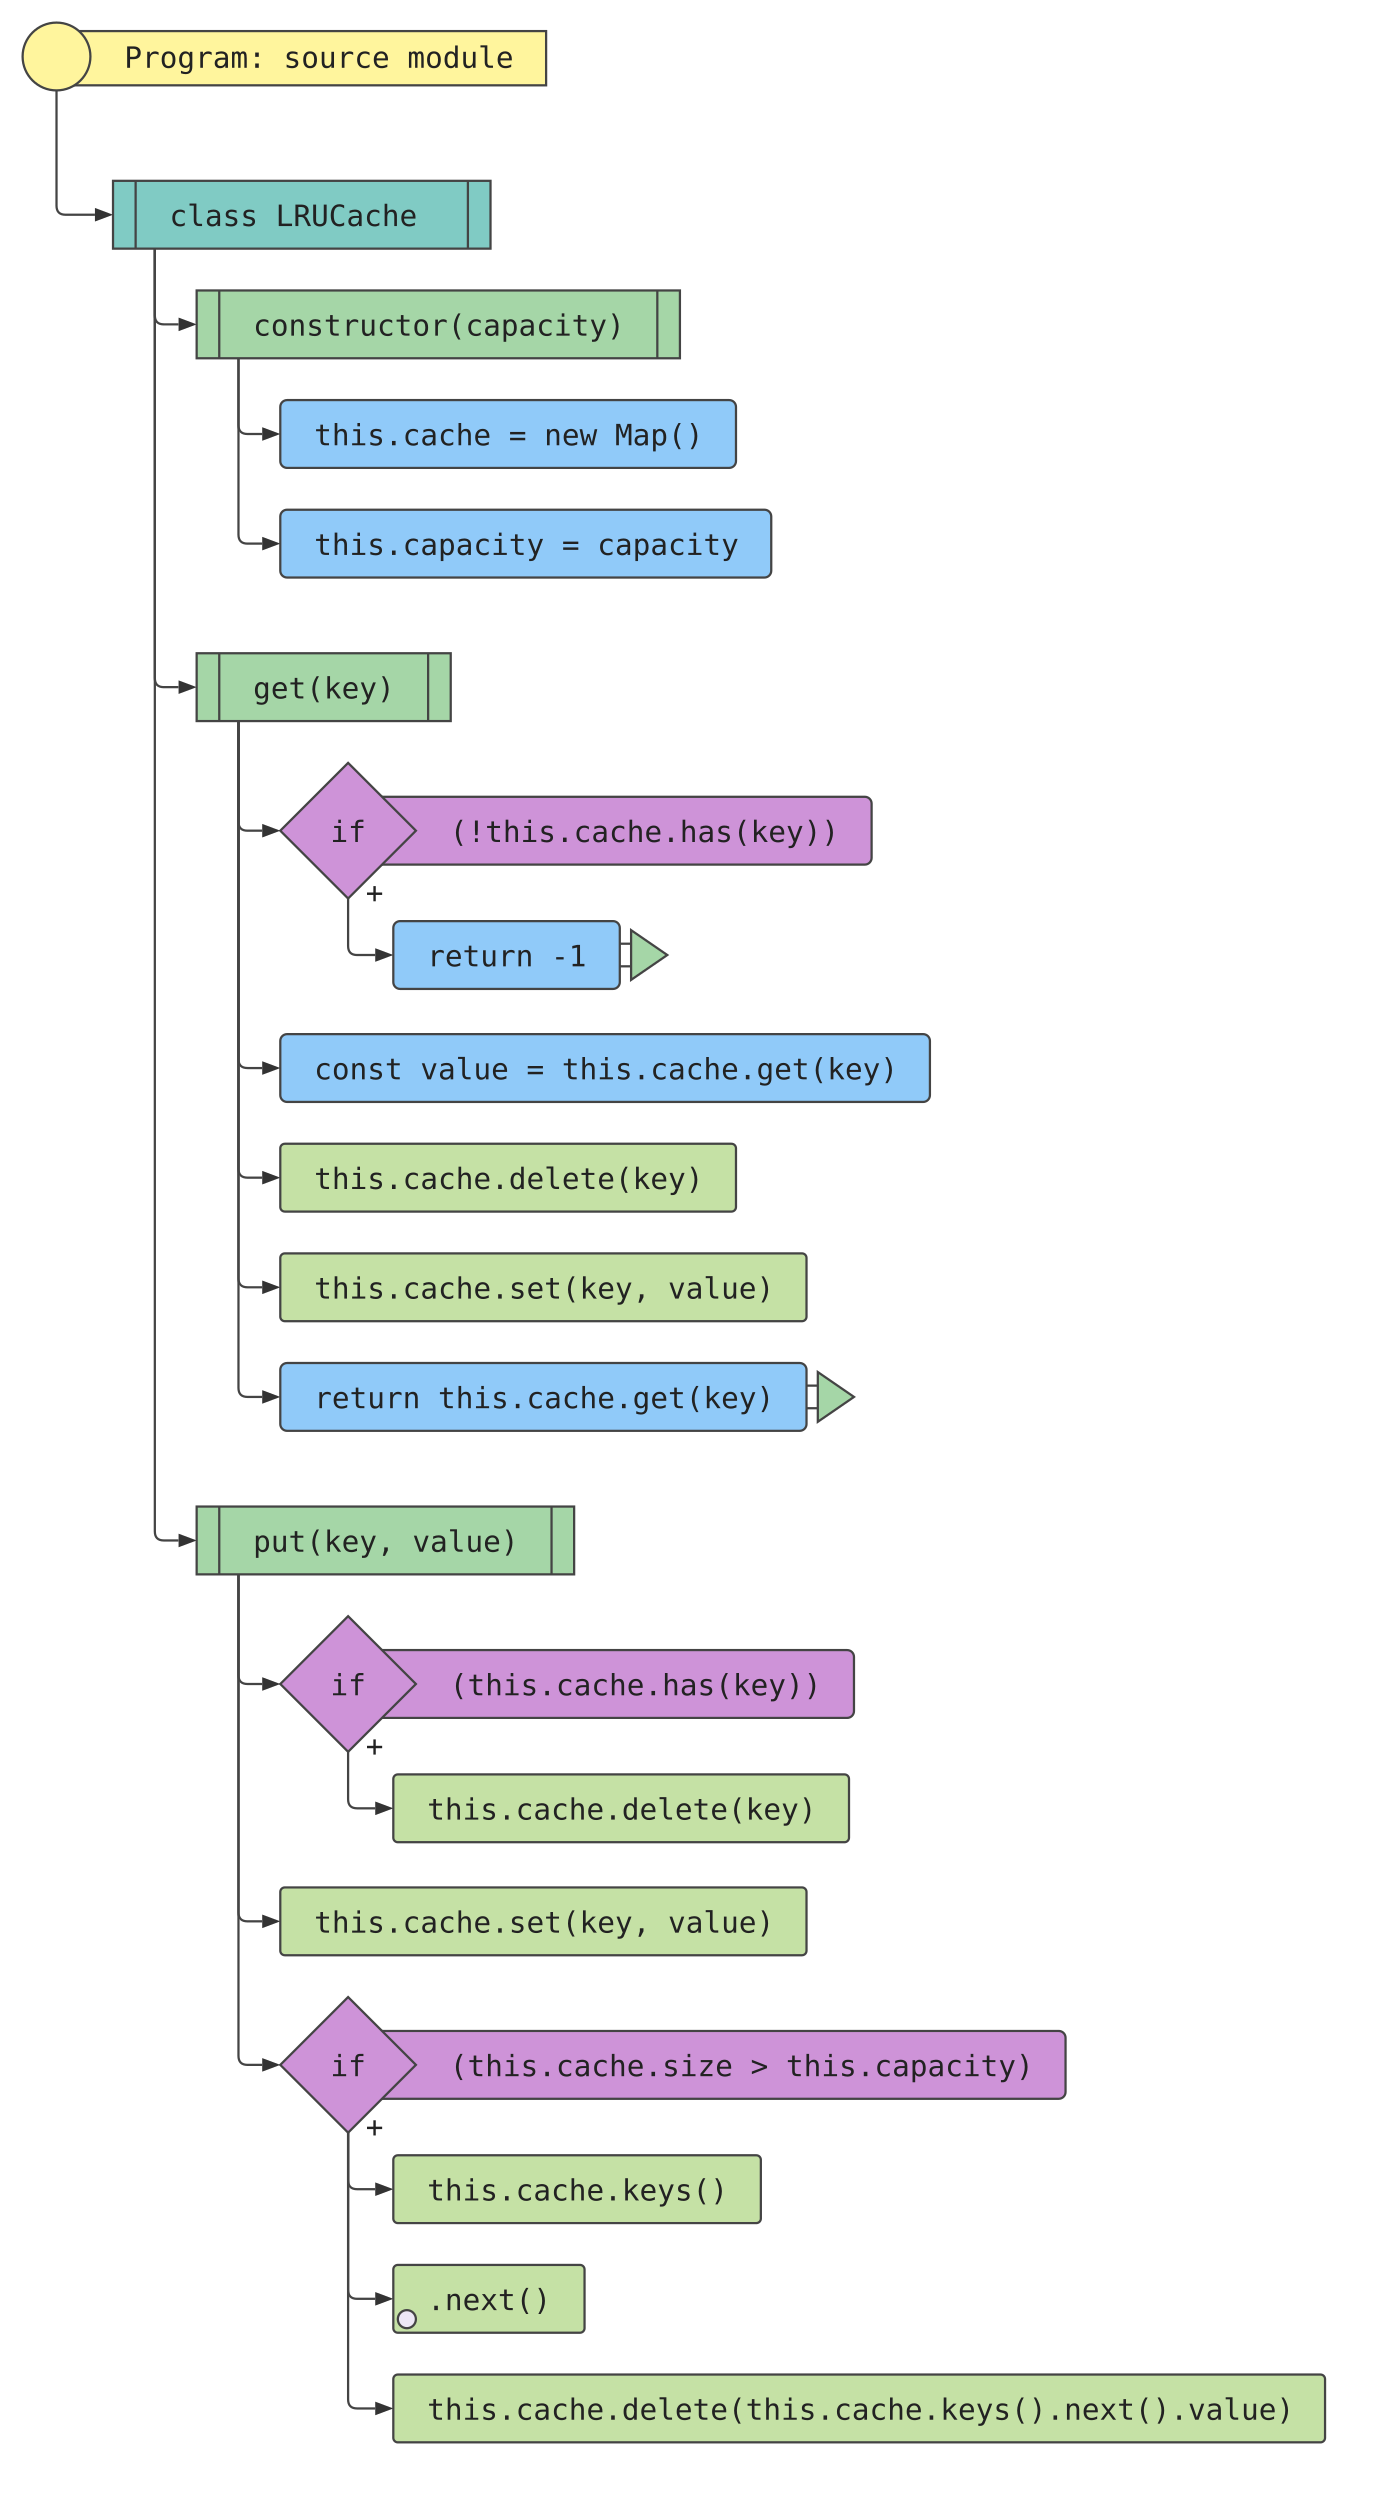
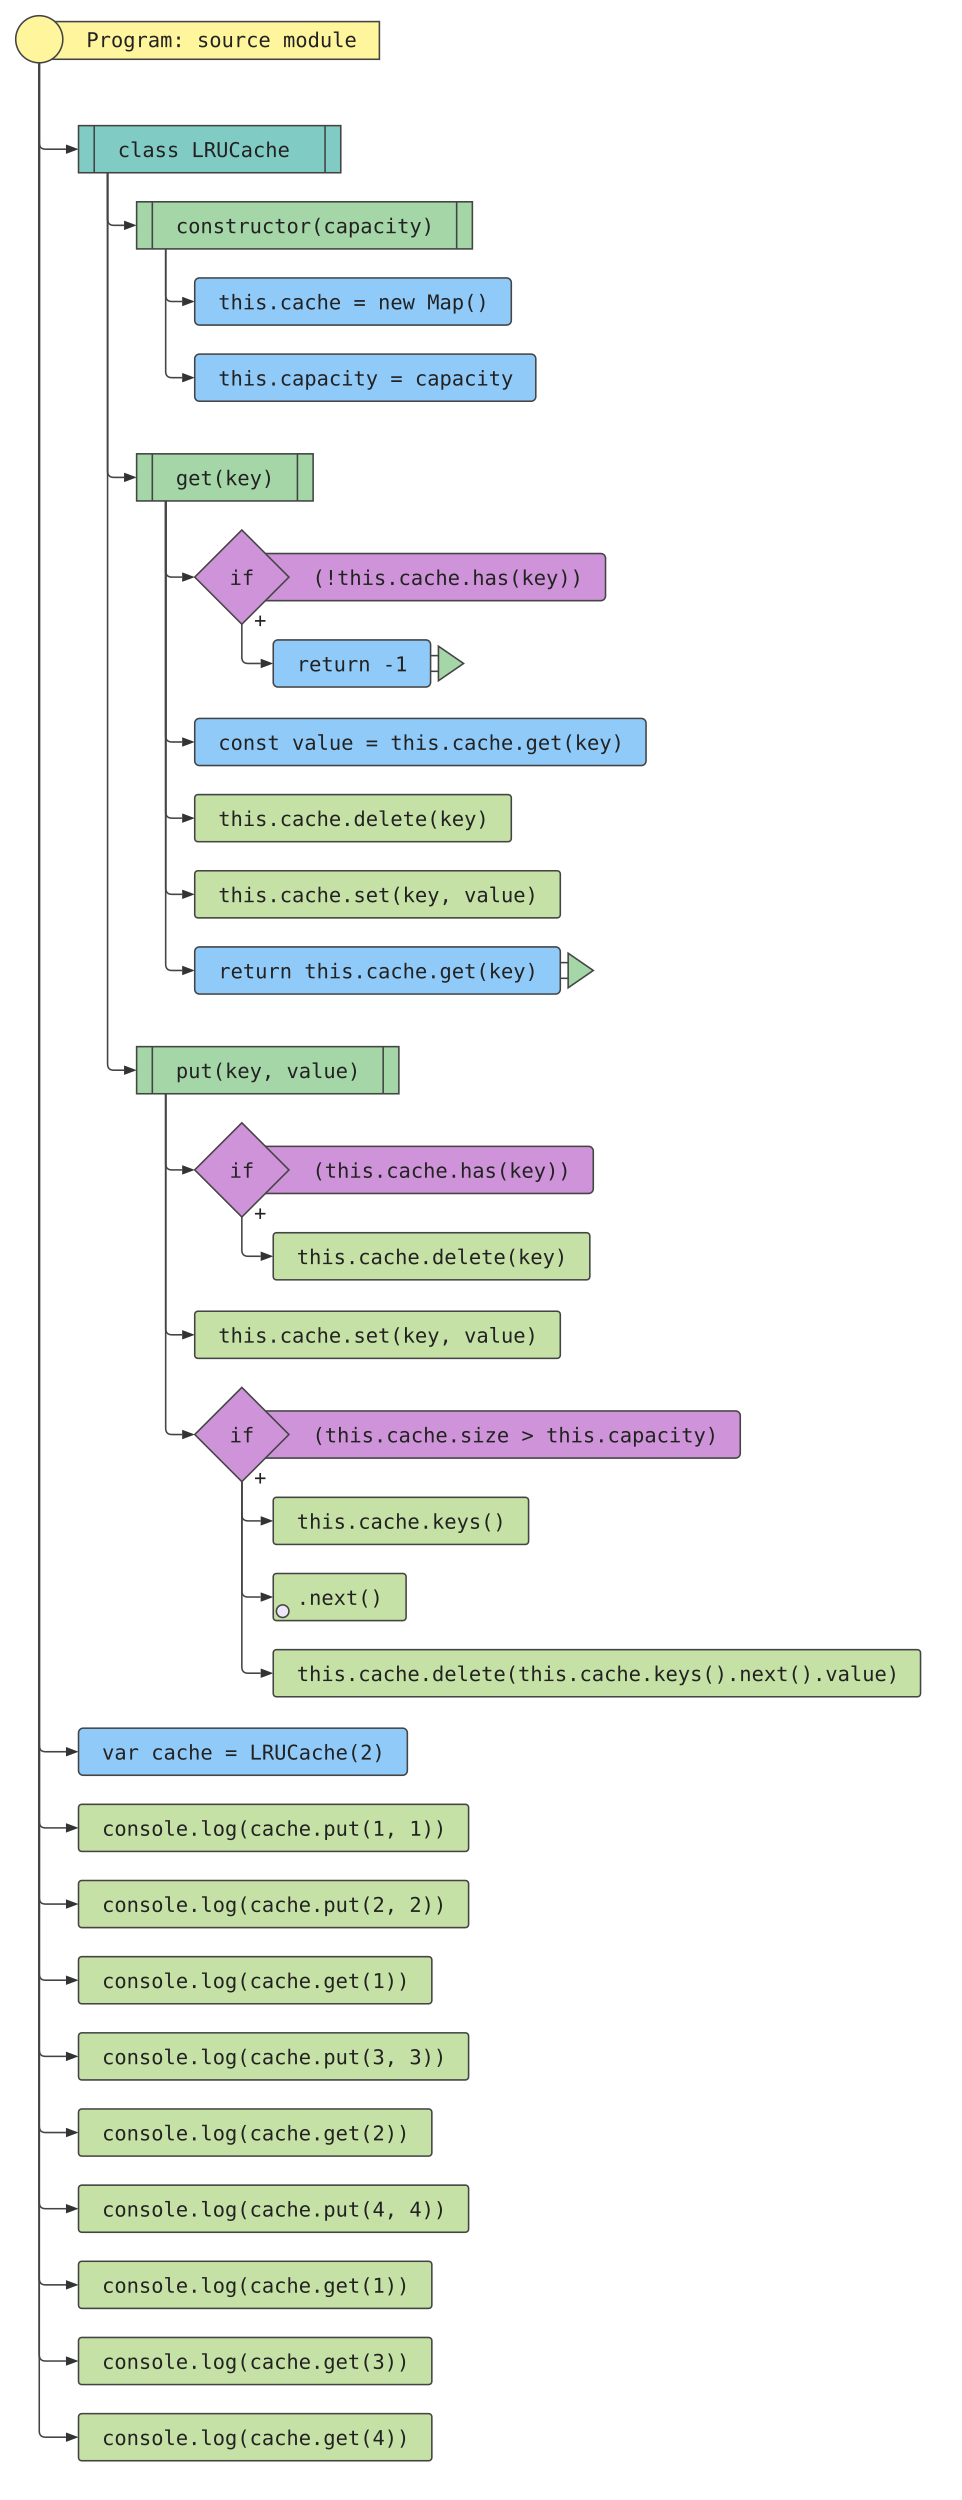
- <svg xmlns="http://www.w3.org/2000/svg" width="612" height="1106">
+ <svg xmlns="http://www.w3.org/2000/svg" width="612" height="1592">
  <g>
    <rect x="50" y="80" width="167" height="30" style="fill:#80cbc4; stroke:#444; stroke-width:1" />
    <line x1="60" y1="80" x2="60" y2="110" style="fill:#80cbc4; stroke:#444; stroke-width:1" />
    <line x1="207" y1="80" x2="207" y2="110" style="fill:#80cbc4; stroke:#444; stroke-width:1" />
    <text x="75" y="100" font-family="monospace" font-size="13" fill="#222">
      <tspan x="75" y="100">class LRUCache </tspan>
    </text>
  </g>
  <g>
    <rect x="87" y="128.5" width="213.8" height="30" style="fill:#a5d6a7; stroke:#444; stroke-width:1" />
    <line x1="97" y1="128.5" x2="97" y2="158.5" style="fill:#a5d6a7; stroke:#444; stroke-width:1" />
    <line x1="290.8" y1="128.5" x2="290.8" y2="158.5" style="fill:#a5d6a7; stroke:#444; stroke-width:1" />
    <text x="112" y="148.5" font-family="monospace" font-size="13" fill="#222">
      <tspan x="112" y="148.5">constructor(capacity)</tspan>
    </text>
  </g>
  <g>
    <rect x="124" y="177" width="201.6" height="30" rx="3" ry="3" style="fill:#90caf9; stroke:#444; stroke-width:1" />
    <text x="139" y="197" font-family="monospace" font-size="13" fill="#222">
      <tspan x="139" y="197">this.cache = new Map()</tspan>
    </text>
  </g>
  <g>
    <rect x="124" y="225.5" width="217.2" height="30" rx="3" ry="3" style="fill:#90caf9; stroke:#444; stroke-width:1" />
    <text x="139" y="245.5" font-family="monospace" font-size="13" fill="#222">
      <tspan x="139" y="245.5">this.capacity = capacity</tspan>
    </text>
  </g>
  <g>
    <rect x="87" y="289" width="112.4" height="30" style="fill:#a5d6a7; stroke:#444; stroke-width:1" />
    <line x1="97" y1="289" x2="97" y2="319" style="fill:#a5d6a7; stroke:#444; stroke-width:1" />
    <line x1="189.4" y1="289" x2="189.4" y2="319" style="fill:#a5d6a7; stroke:#444; stroke-width:1" />
    <text x="112" y="309" font-family="monospace" font-size="13" fill="#222">
      <tspan x="112" y="309">get(key)</tspan>
    </text>
  </g>
  <g>
    <rect x="154" y="352.5" width="231.6" height="30" rx="3" ry="3" style="fill:#ce93d8; stroke:#444; stroke-width:1" />
    <polygon points="124,367.5 154,337.5 184,367.5 154,397.5" style="fill:#ce93d8; stroke:#444; stroke-width:1" />
    <text x="199" y="372.5" font-family="monospace" font-size="13" fill="#222">
      <tspan x="199" y="372.5">(!this.cache.has(key))</tspan>
    </text>
    <text x="146.2" y="372.5" font-family="monospace" font-size="13" fill="#222">if</text>
    <text x="161.8" y="399.45" font-family="monospace" font-size="13" fill="#222">+</text>
  </g>
  <g>
    <rect x="174" y="407.5" width="100.2" height="30" rx="3" ry="3" style="fill:#90caf9; stroke:#444; stroke-width:1" />
    <line x1="274.2" y1="417.5" x2="279.2" y2="417.5" style="fill:#a5d6a7; stroke:#444; stroke-width:1" />
    <line x1="274.2" y1="427.5" x2="279.2" y2="427.5" style="fill:#a5d6a7; stroke:#444; stroke-width:1" />
    <path d="M279.2, 411.5 L295.2, 422.5 L279.2, 433.5 Z" fill="#a5d6a7" stroke="#444" stroke-width="1" />
    <text x="189" y="427.5" font-family="monospace" font-size="13" fill="#222">
      <tspan x="189" y="427.5">return -1</tspan>
    </text>
  </g>
  <g>
    <rect x="124" y="457.5" width="287.4" height="30" rx="3" ry="3" style="fill:#90caf9; stroke:#444; stroke-width:1" />
    <text x="139" y="477.5" font-family="monospace" font-size="13" fill="#222">
      <tspan x="139" y="477.5">const value = this.cache.get(key)</tspan>
    </text>
  </g>
  <g>
    <rect x="124" y="506" width="201.6" height="30" rx="2" ry="2" style="fill:#C5E1A5; stroke:#444; stroke-width:1" />
    <text x="139" y="526" font-family="monospace" font-size="13" fill="#222">
      <tspan x="139" y="526">this.cache.delete(key)</tspan>
    </text>
  </g>
  <g>
    <rect x="124" y="554.5" width="232.8" height="30" rx="2" ry="2" style="fill:#C5E1A5; stroke:#444; stroke-width:1" />
    <text x="139" y="574.5" font-family="monospace" font-size="13" fill="#222">
      <tspan x="139" y="574.5">this.cache.set(key, value)</tspan>
    </text>
  </g>
  <g>
    <rect x="124" y="603" width="232.8" height="30" rx="3" ry="3" style="fill:#90caf9; stroke:#444; stroke-width:1" />
    <line x1="356.8" y1="613" x2="361.8" y2="613" style="fill:#a5d6a7; stroke:#444; stroke-width:1" />
    <line x1="356.8" y1="623" x2="361.8" y2="623" style="fill:#a5d6a7; stroke:#444; stroke-width:1" />
    <path d="M361.8, 607 L377.8, 618 L361.8, 629 Z" fill="#a5d6a7" stroke="#444" stroke-width="1" />
    <text x="139" y="623" font-family="monospace" font-size="13" fill="#222">
      <tspan x="139" y="623">return this.cache.get(key)</tspan>
    </text>
  </g>
  <g>
    <rect x="87" y="666.5" width="167" height="30" style="fill:#a5d6a7; stroke:#444; stroke-width:1" />
    <line x1="97" y1="666.5" x2="97" y2="696.5" style="fill:#a5d6a7; stroke:#444; stroke-width:1" />
    <line x1="244" y1="666.5" x2="244" y2="696.5" style="fill:#a5d6a7; stroke:#444; stroke-width:1" />
    <text x="112" y="686.5" font-family="monospace" font-size="13" fill="#222">
      <tspan x="112" y="686.5">put(key, value)</tspan>
    </text>
  </g>
  <g>
    <rect x="154" y="730" width="223.8" height="30" rx="3" ry="3" style="fill:#ce93d8; stroke:#444; stroke-width:1" />
    <polygon points="124,745 154,715 184,745 154,775" style="fill:#ce93d8; stroke:#444; stroke-width:1" />
    <text x="199" y="750" font-family="monospace" font-size="13" fill="#222">
      <tspan x="199" y="750">(this.cache.has(key))</tspan>
    </text>
    <text x="146.2" y="750" font-family="monospace" font-size="13" fill="#222">if</text>
    <text x="161.8" y="776.95" font-family="monospace" font-size="13" fill="#222">+</text>
  </g>
  <g>
    <rect x="174" y="785" width="201.6" height="30" rx="2" ry="2" style="fill:#C5E1A5; stroke:#444; stroke-width:1" />
    <text x="189" y="805" font-family="monospace" font-size="13" fill="#222">
      <tspan x="189" y="805">this.cache.delete(key)</tspan>
    </text>
  </g>
  <g>
    <rect x="124" y="835" width="232.8" height="30" rx="2" ry="2" style="fill:#C5E1A5; stroke:#444; stroke-width:1" />
    <text x="139" y="855" font-family="monospace" font-size="13" fill="#222">
      <tspan x="139" y="855">this.cache.set(key, value)</tspan>
    </text>
  </g>
  <g>
    <rect x="154" y="898.5" width="317.4" height="30" rx="3" ry="3" style="fill:#ce93d8; stroke:#444; stroke-width:1" />
    <polygon points="124,913.5 154,883.5 184,913.5 154,943.5" style="fill:#ce93d8; stroke:#444; stroke-width:1" />
    <text x="199" y="918.5" font-family="monospace" font-size="13" fill="#222">
      <tspan x="199" y="918.5">(this.cache.size &gt; this.capacity)</tspan>
    </text>
    <text x="146.2" y="918.5" font-family="monospace" font-size="13" fill="#222">if</text>
    <text x="161.8" y="945.45" font-family="monospace" font-size="13" fill="#222">+</text>
  </g>
  <g>
    <rect x="174" y="953.5" width="162.6" height="30" rx="2" ry="2" style="fill:#C5E1A5; stroke:#444; stroke-width:1" />
    <text x="189" y="973.5" font-family="monospace" font-size="13" fill="#222">
      <tspan x="189" y="973.5">this.cache.keys()</tspan>
    </text>
  </g>
  <g>
    <rect x="174" y="1002" width="84.6" height="30" rx="2" ry="2" style="fill:#C5E1A5; stroke:#444; stroke-width:1" />
    <text x="189" y="1022" font-family="monospace" font-size="13" fill="#222">
      <tspan x="189" y="1022">.next()</tspan>
    </text>
    <circle cx="180" cy="1026" r="4" style="fill:#ede7f6; stroke:#444; stroke-width:1" />
  </g>
  <g>
    <rect x="174" y="1050.5" width="412.2" height="30" rx="2" ry="2" style="fill:#C5E1A5; stroke:#444; stroke-width:1" />
    <text x="189" y="1070.5" font-family="monospace" font-size="13" fill="#222">
      <tspan x="189" y="1070.5">this.cache.delete(this.cache.keys().next().value)</tspan>
    </text>
  </g>
  <g>
+     <rect x="50" y="1100.5" width="209.4" height="30" rx="3" ry="3" style="fill:#90caf9; stroke:#444; stroke-width:1" />
+     <text x="65" y="1120.5" font-family="monospace" font-size="13" fill="#222">
+       <tspan x="65" y="1120.5">var cache = LRUCache(2)</tspan>
+     </text>
+   </g>
+   <g>
+     <rect x="50" y="1149" width="248.4" height="30" rx="2" ry="2" style="fill:#C5E1A5; stroke:#444; stroke-width:1" />
+     <text x="65" y="1169" font-family="monospace" font-size="13" fill="#222">
+       <tspan x="65" y="1169">console.log(cache.put(1, 1))</tspan>
+     </text>
+   </g>
+   <g>
+     <rect x="50" y="1197.5" width="248.4" height="30" rx="2" ry="2" style="fill:#C5E1A5; stroke:#444; stroke-width:1" />
+     <text x="65" y="1217.5" font-family="monospace" font-size="13" fill="#222">
+       <tspan x="65" y="1217.5">console.log(cache.put(2, 2))</tspan>
+     </text>
+   </g>
+   <g>
+     <rect x="50" y="1246" width="225" height="30" rx="2" ry="2" style="fill:#C5E1A5; stroke:#444; stroke-width:1" />
+     <text x="65" y="1266" font-family="monospace" font-size="13" fill="#222">
+       <tspan x="65" y="1266">console.log(cache.get(1))</tspan>
+     </text>
+   </g>
+   <g>
+     <rect x="50" y="1294.5" width="248.4" height="30" rx="2" ry="2" style="fill:#C5E1A5; stroke:#444; stroke-width:1" />
+     <text x="65" y="1314.5" font-family="monospace" font-size="13" fill="#222">
+       <tspan x="65" y="1314.5">console.log(cache.put(3, 3))</tspan>
+     </text>
+   </g>
+   <g>
+     <rect x="50" y="1343" width="225" height="30" rx="2" ry="2" style="fill:#C5E1A5; stroke:#444; stroke-width:1" />
+     <text x="65" y="1363" font-family="monospace" font-size="13" fill="#222">
+       <tspan x="65" y="1363">console.log(cache.get(2))</tspan>
+     </text>
+   </g>
+   <g>
+     <rect x="50" y="1391.5" width="248.4" height="30" rx="2" ry="2" style="fill:#C5E1A5; stroke:#444; stroke-width:1" />
+     <text x="65" y="1411.5" font-family="monospace" font-size="13" fill="#222">
+       <tspan x="65" y="1411.5">console.log(cache.put(4, 4))</tspan>
+     </text>
+   </g>
+   <g>
+     <rect x="50" y="1440" width="225" height="30" rx="2" ry="2" style="fill:#C5E1A5; stroke:#444; stroke-width:1" />
+     <text x="65" y="1460" font-family="monospace" font-size="13" fill="#222">
+       <tspan x="65" y="1460">console.log(cache.get(1))</tspan>
+     </text>
+   </g>
+   <g>
+     <rect x="50" y="1488.5" width="225" height="30" rx="2" ry="2" style="fill:#C5E1A5; stroke:#444; stroke-width:1" />
+     <text x="65" y="1508.5" font-family="monospace" font-size="13" fill="#222">
+       <tspan x="65" y="1508.5">console.log(cache.get(3))</tspan>
+     </text>
+   </g>
+   <g>
+     <rect x="50" y="1537" width="225" height="30" rx="2" ry="2" style="fill:#C5E1A5; stroke:#444; stroke-width:1" />
+     <text x="65" y="1557" font-family="monospace" font-size="13" fill="#222">
+       <tspan x="65" y="1557">console.log(cache.get(4))</tspan>
+     </text>
+   </g>
+   <g>
    <rect x="25" y="13.75" width="216.6" height="24" style="fill:#fff59d; stroke:#444; stroke-width:1" />
    <circle cx="25" cy="25" r="15" style="fill:#fff59d; stroke:#444; stroke-width:1" />
    <text x="55" y="30" font-family="monospace" font-size="13" fill="#222">
      <tspan x="55" y="30">Program: source module</tspan>
    </text>
  </g>
  <g>
    <path d="M25, 40 L25 91 Q25 95                 29 95                 L42 95 " style="fill:none; stroke:#444; stroke-width:1" />
    <path d="M42, 92 L50, 95 L42, 98 Z" fill="#333" />
  </g>
  <g>
    <path d="M68.5, 110 L68.5 139.5 Q68.5 143.5                 72.5 143.5                 L79 143.5 " style="fill:none; stroke:#444; stroke-width:1" />
    <path d="M79, 140.5 L87, 143.5 L79, 146.5 Z" fill="#333" />
  </g>
  <g>
    <path d="M105.5, 158.5 L105.5 188 Q105.5 192                 109.5 192                 L116 192 " style="fill:none; stroke:#444; stroke-width:1" />
    <path d="M116, 189 L124, 192 L116, 195 Z" fill="#333" />
  </g>
  <g>
    <path d="M105.5, 158.5 L105.5 236.5 Q105.5 240.5                 109.5 240.5                 L116 240.5 " style="fill:none; stroke:#444; stroke-width:1" />
    <path d="M116, 237.5 L124, 240.5 L116, 243.5 Z" fill="#333" />
  </g>
  <g>
    <path d="M68.5, 110 L68.5 300 Q68.5 304                 72.5 304                 L79 304 " style="fill:none; stroke:#444; stroke-width:1" />
    <path d="M79, 301 L87, 304 L79, 307 Z" fill="#333" />
  </g>
  <g>
    <path d="M105.5, 319 L105.5 363.5 Q105.5 367.5                 109.5 367.5                 L116 367.5 " style="fill:none; stroke:#444; stroke-width:1" />
    <path d="M116, 364.5 L124, 367.5 L116, 370.5 Z" fill="#333" />
  </g>
  <g>
    <path d="M154, 397.5 L154 418.5 Q154 422.5                 158 422.5                 L166 422.5 " style="fill:none; stroke:#444; stroke-width:1" />
    <path d="M166, 419.5 L174, 422.5 L166, 425.5 Z" fill="#333" />
  </g>
  <g>
    <path d="M105.5, 319 L105.5 468.5 Q105.5 472.5                 109.5 472.5                 L116 472.5 " style="fill:none; stroke:#444; stroke-width:1" />
    <path d="M116, 469.5 L124, 472.5 L116, 475.5 Z" fill="#333" />
  </g>
  <g>
    <path d="M105.5, 319 L105.5 517 Q105.5 521                 109.5 521                 L116 521 " style="fill:none; stroke:#444; stroke-width:1" />
    <path d="M116, 518 L124, 521 L116, 524 Z" fill="#333" />
  </g>
  <g>
    <path d="M105.5, 319 L105.5 565.5 Q105.5 569.5                 109.5 569.5                 L116 569.5 " style="fill:none; stroke:#444; stroke-width:1" />
    <path d="M116, 566.5 L124, 569.5 L116, 572.5 Z" fill="#333" />
  </g>
  <g>
    <path d="M105.5, 319 L105.5 614 Q105.5 618                 109.5 618                 L116 618 " style="fill:none; stroke:#444; stroke-width:1" />
    <path d="M116, 615 L124, 618 L116, 621 Z" fill="#333" />
  </g>
  <g>
    <path d="M68.5, 110 L68.5 677.5 Q68.5 681.5                 72.5 681.5                 L79 681.5 " style="fill:none; stroke:#444; stroke-width:1" />
    <path d="M79, 678.5 L87, 681.5 L79, 684.5 Z" fill="#333" />
  </g>
  <g>
    <path d="M105.5, 696.5 L105.5 741 Q105.5 745                 109.5 745                 L116 745 " style="fill:none; stroke:#444; stroke-width:1" />
    <path d="M116, 742 L124, 745 L116, 748 Z" fill="#333" />
  </g>
  <g>
    <path d="M154, 775 L154 796 Q154 800                 158 800                 L166 800 " style="fill:none; stroke:#444; stroke-width:1" />
    <path d="M166, 797 L174, 800 L166, 803 Z" fill="#333" />
  </g>
  <g>
    <path d="M105.5, 696.5 L105.5 846 Q105.5 850                 109.5 850                 L116 850 " style="fill:none; stroke:#444; stroke-width:1" />
    <path d="M116, 847 L124, 850 L116, 853 Z" fill="#333" />
  </g>
  <g>
    <path d="M105.5, 696.5 L105.5 909.5 Q105.5 913.5                 109.5 913.5                 L116 913.5 " style="fill:none; stroke:#444; stroke-width:1" />
    <path d="M116, 910.5 L124, 913.5 L116, 916.5 Z" fill="#333" />
  </g>
  <g>
    <path d="M154, 943.5 L154 964.5 Q154 968.5                 158 968.5                 L166 968.5 " style="fill:none; stroke:#444; stroke-width:1" />
    <path d="M166, 965.5 L174, 968.5 L166, 971.5 Z" fill="#333" />
  </g>
  <g>
    <path d="M154, 943.5 L154 1013 Q154 1017                 158 1017                 L166 1017 " style="fill:none; stroke:#444; stroke-width:1" />
    <path d="M166, 1014 L174, 1017 L166, 1020 Z" fill="#333" />
  </g>
  <g>
    <path d="M154, 943.5 L154 1061.5 Q154 1065.5                 158 1065.5                 L166 1065.5 " style="fill:none; stroke:#444; stroke-width:1" />
    <path d="M166, 1062.5 L174, 1065.5 L166, 1068.5 Z" fill="#333" />
  </g>
+   <g>
+     <path d="M25, 40 L25 1111.5 Q25 1115.5                 29 1115.5                 L42 1115.5 " style="fill:none; stroke:#444; stroke-width:1" />
+     <path d="M42, 1112.5 L50, 1115.5 L42, 1118.5 Z" fill="#333" />
+   </g>
+   <g>
+     <path d="M25, 40 L25 1160 Q25 1164                 29 1164                 L42 1164 " style="fill:none; stroke:#444; stroke-width:1" />
+     <path d="M42, 1161 L50, 1164 L42, 1167 Z" fill="#333" />
+   </g>
+   <g>
+     <path d="M25, 40 L25 1208.5 Q25 1212.5                 29 1212.5                 L42 1212.5 " style="fill:none; stroke:#444; stroke-width:1" />
+     <path d="M42, 1209.5 L50, 1212.5 L42, 1215.5 Z" fill="#333" />
+   </g>
+   <g>
+     <path d="M25, 40 L25 1257 Q25 1261                 29 1261                 L42 1261 " style="fill:none; stroke:#444; stroke-width:1" />
+     <path d="M42, 1258 L50, 1261 L42, 1264 Z" fill="#333" />
+   </g>
+   <g>
+     <path d="M25, 40 L25 1305.5 Q25 1309.5                 29 1309.5                 L42 1309.5 " style="fill:none; stroke:#444; stroke-width:1" />
+     <path d="M42, 1306.5 L50, 1309.5 L42, 1312.5 Z" fill="#333" />
+   </g>
+   <g>
+     <path d="M25, 40 L25 1354 Q25 1358                 29 1358                 L42 1358 " style="fill:none; stroke:#444; stroke-width:1" />
+     <path d="M42, 1355 L50, 1358 L42, 1361 Z" fill="#333" />
+   </g>
+   <g>
+     <path d="M25, 40 L25 1402.5 Q25 1406.5                 29 1406.5                 L42 1406.5 " style="fill:none; stroke:#444; stroke-width:1" />
+     <path d="M42, 1403.5 L50, 1406.5 L42, 1409.5 Z" fill="#333" />
+   </g>
+   <g>
+     <path d="M25, 40 L25 1451 Q25 1455                 29 1455                 L42 1455 " style="fill:none; stroke:#444; stroke-width:1" />
+     <path d="M42, 1452 L50, 1455 L42, 1458 Z" fill="#333" />
+   </g>
+   <g>
+     <path d="M25, 40 L25 1499.5 Q25 1503.5                 29 1503.5                 L42 1503.5 " style="fill:none; stroke:#444; stroke-width:1" />
+     <path d="M42, 1500.5 L50, 1503.5 L42, 1506.5 Z" fill="#333" />
+   </g>
+   <g>
+     <path d="M25, 40 L25 1548 Q25 1552                 29 1552                 L42 1552 " style="fill:none; stroke:#444; stroke-width:1" />
+     <path d="M42, 1549 L50, 1552 L42, 1555 Z" fill="#333" />
+   </g>
</svg>
